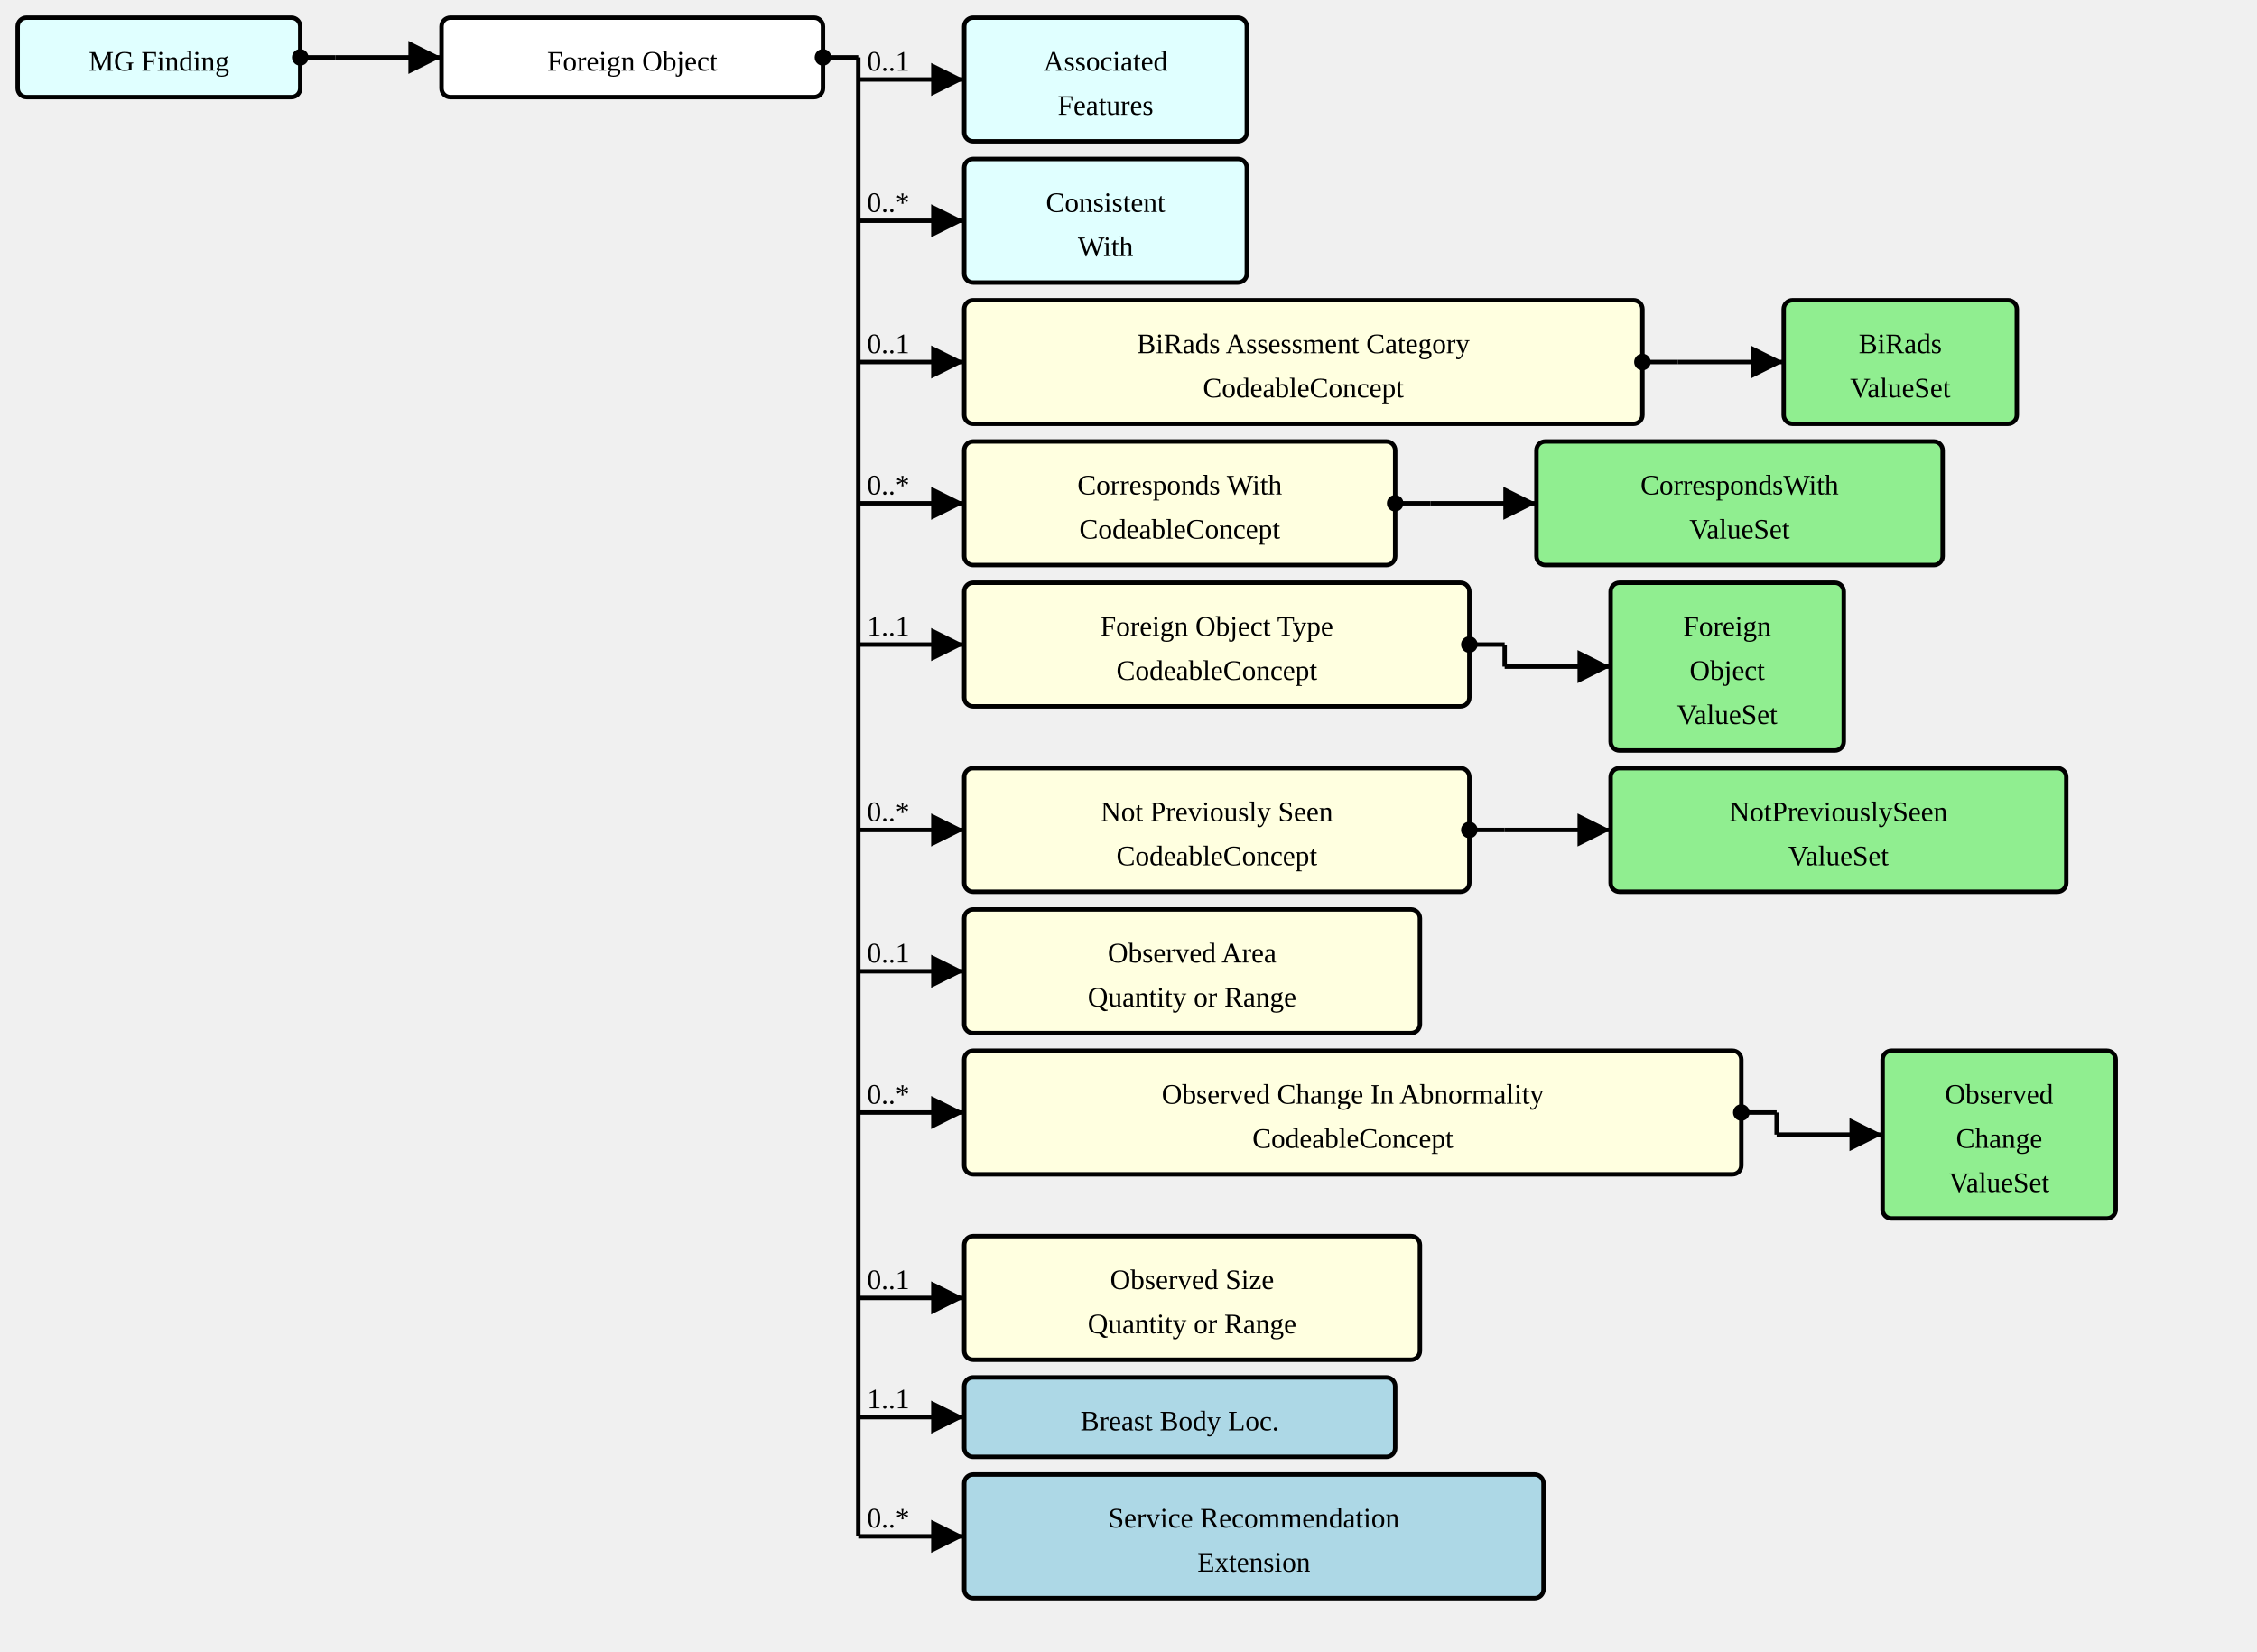
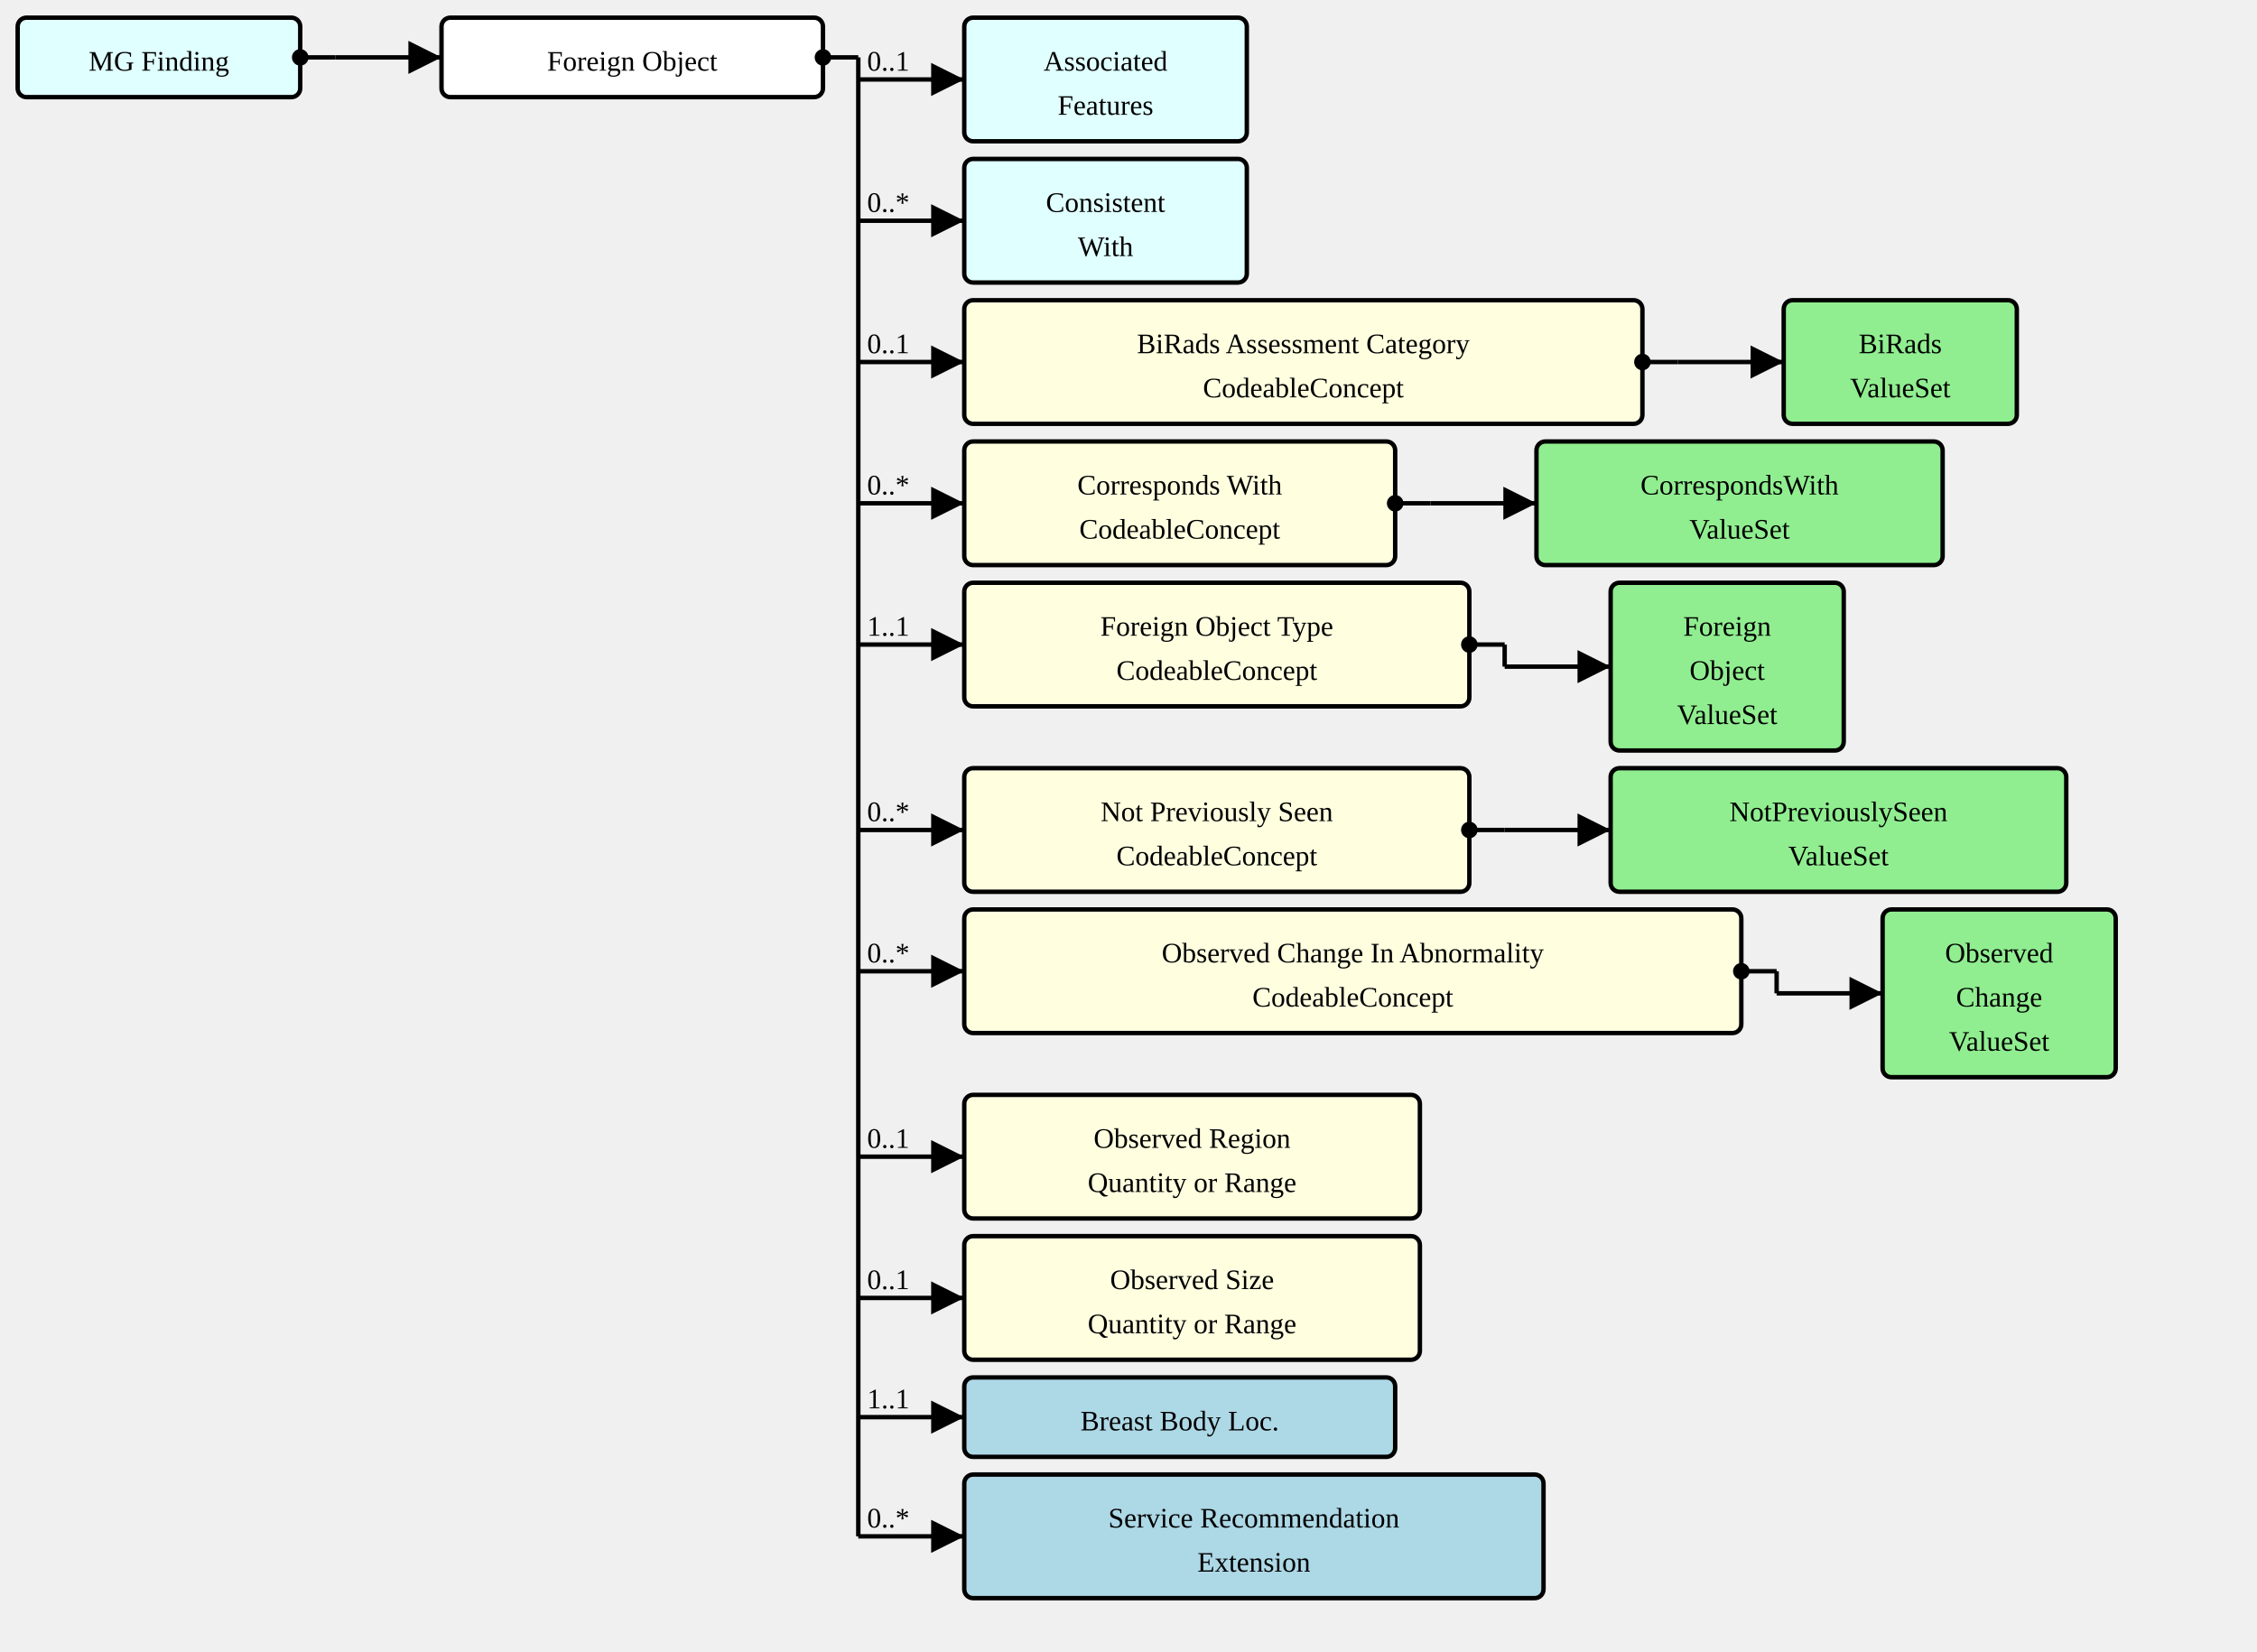
<svg xmlns="http://www.w3.org/2000/svg" version="1.1" width="958.5" height="701.25">
  <defs>
    <marker id="arrowStart" markerWidth="3.75" markerHeight="3.75" markerUnits="px" refX="1.875" refY="1.875">
      <circle fill="Black" stroke-width="0" cx="1.875" cy="1.875" r="1.875" />
    </marker>
    <marker id="arrowEnd" markerWidth="7.5" markerHeight="7.5" markerUnits="px" refX="7.5" refY="3.75">
      <polygon fill="Black" stroke-width="0" points="0 0 7.5 3.75 0 7.5" />
    </marker>
  </defs>
  <g>
    <g transform="translate(7.5 7.5)">
      <rect fill="LightCyan" stroke="Black" stroke-width="1.875" x="0" y="0" width="120" height="33.75" rx="3.75" ry="3.75" />
      <a href="./StructureDefinition-MGFinding.html" target="_top">
        <text x="60" y="22.5" text-anchor="middle">MG Finding</text>
      </a>
    </g>
    <line stroke="Black" stroke-width="1.875" marker-end="url(#arrowEnd)" x1="142.5" y1="24.375" x2="187.5" y2="24.375" />
    <text x="146.25" y="20.625" text-anchor="left" />
    <line stroke="Black" stroke-width="1.875" marker-start="url(#arrowStart)" x1="127.5" y1="24.375" x2="142.5" y2="24.375" />
    <line stroke="Black" stroke-width="1.875" x1="142.5" y1="24.375" x2="142.5" y2="24.375" />
  </g>
  <g>
    <g transform="translate(187.5 7.5)">
      <rect fill="White" stroke="Black" stroke-width="1.875" x="0" y="0" width="162" height="33.75" rx="3.75" ry="3.75" />
      <text x="81" y="22.5" text-anchor="middle">Foreign Object</text>
    </g>
    <line stroke="Black" stroke-width="1.875" marker-end="url(#arrowEnd)" x1="364.5" y1="33.75" x2="409.5" y2="33.75" />
    <text x="368.25" y="30" text-anchor="left">0..1</text>
    <line stroke="Black" stroke-width="1.875" marker-end="url(#arrowEnd)" x1="364.5" y1="93.75" x2="409.5" y2="93.75" />
    <text x="368.25" y="90" text-anchor="left">0..*</text>
    <line stroke="Black" stroke-width="1.875" marker-end="url(#arrowEnd)" x1="364.5" y1="153.75" x2="409.5" y2="153.75" />
    <text x="368.25" y="150" text-anchor="left">0..1</text>
    <line stroke="Black" stroke-width="1.875" marker-end="url(#arrowEnd)" x1="364.5" y1="213.75" x2="409.5" y2="213.75" />
    <text x="368.25" y="210" text-anchor="left">0..*</text>
    <line stroke="Black" stroke-width="1.875" marker-end="url(#arrowEnd)" x1="364.5" y1="273.75" x2="409.5" y2="273.75" />
    <text x="368.25" y="270" text-anchor="left">1..1</text>
    <line stroke="Black" stroke-width="1.875" marker-end="url(#arrowEnd)" x1="364.5" y1="352.5" x2="409.5" y2="352.5" />
    <text x="368.25" y="348.75" text-anchor="left">0..*</text>
    <line stroke="Black" stroke-width="1.875" marker-end="url(#arrowEnd)" x1="364.5" y1="412.5" x2="409.5" y2="412.5" />
-     <text x="368.25" y="408.75" text-anchor="left">0..1</text>
-     <line stroke="Black" stroke-width="1.875" marker-end="url(#arrowEnd)" x1="364.5" y1="472.5" x2="409.5" y2="472.5" />
-     <text x="368.25" y="468.75" text-anchor="left">0..*</text>
+     <text x="368.25" y="408.75" text-anchor="left">0..*</text>
+     <line stroke="Black" stroke-width="1.875" marker-end="url(#arrowEnd)" x1="364.5" y1="491.25" x2="409.5" y2="491.25" />
+     <text x="368.25" y="487.5" text-anchor="left">0..1</text>
    <line stroke="Black" stroke-width="1.875" marker-end="url(#arrowEnd)" x1="364.5" y1="551.25" x2="409.5" y2="551.25" />
    <text x="368.25" y="547.5" text-anchor="left">0..1</text>
    <line stroke="Black" stroke-width="1.875" marker-end="url(#arrowEnd)" x1="364.5" y1="601.875" x2="409.5" y2="601.875" />
    <text x="368.25" y="598.125" text-anchor="left">1..1</text>
    <line stroke="Black" stroke-width="1.875" marker-end="url(#arrowEnd)" x1="364.5" y1="652.5" x2="409.5" y2="652.5" />
    <text x="368.25" y="648.75" text-anchor="left">0..*</text>
    <line stroke="Black" stroke-width="1.875" marker-start="url(#arrowStart)" x1="349.5" y1="24.375" x2="364.5" y2="24.375" />
    <line stroke="Black" stroke-width="1.875" x1="364.5" y1="24.375" x2="364.5" y2="652.5" />
  </g>
  <g>
    <g transform="translate(409.5 7.5)">
      <rect fill="LightCyan" stroke="Black" stroke-width="1.875" x="0" y="0" width="120" height="52.5" rx="3.75" ry="3.75" />
      <a href="./StructureDefinition-AssociatedFeatures.html" target="_top">
        <text x="60" y="22.5" text-anchor="middle">Associated</text>
      </a>
      <a href="./StructureDefinition-AssociatedFeatures.html" target="_top">
        <text x="60" y="41.25" text-anchor="middle">Features</text>
      </a>
    </g>
  </g>
  <g>
    <g transform="translate(409.5 67.5)">
      <rect fill="LightCyan" stroke="Black" stroke-width="1.875" x="0" y="0" width="120" height="52.5" rx="3.75" ry="3.75" />
      <a href="./StructureDefinition-ConsistentWith.html" target="_top">
        <text x="60" y="22.5" text-anchor="middle">Consistent</text>
      </a>
      <a href="./StructureDefinition-ConsistentWith.html" target="_top">
        <text x="60" y="41.25" text-anchor="middle">With</text>
      </a>
    </g>
  </g>
  <g>
    <g transform="translate(409.5 127.5)">
      <a href="StructureDefinition-AbnormalityForeignObject-definitions.html#Observation.component:biRadsAssessmentCategory" target="_top">
        <rect fill="LightYellow" stroke="Black" stroke-width="1.875" x="0" y="0" width="288" height="52.5" rx="3.75" ry="3.75" />
      </a>
      <a href="StructureDefinition-AbnormalityForeignObject-definitions.html#Observation.component:biRadsAssessmentCategory" target="_top">
        <text x="144" y="22.5" text-anchor="middle">BiRads Assessment Category</text>
      </a>
      <a href="StructureDefinition-AbnormalityForeignObject-definitions.html#Observation.component:biRadsAssessmentCategory" target="_top">
        <text x="144" y="41.25" text-anchor="middle">CodeableConcept</text>
      </a>
    </g>
    <line stroke="Black" stroke-width="1.875" marker-end="url(#arrowEnd)" x1="712.5" y1="153.75" x2="757.5" y2="153.75" />
    <line stroke="Black" stroke-width="1.875" marker-start="url(#arrowStart)" x1="697.5" y1="153.75" x2="712.5" y2="153.75" />
    <line stroke="Black" stroke-width="1.875" x1="712.5" y1="153.75" x2="712.5" y2="153.75" />
  </g>
  <g>
    <g transform="translate(757.5 127.5)">
      <rect fill="LightGreen" stroke="Black" stroke-width="1.875" x="0" y="0" width="99" height="52.5" rx="3.75" ry="3.75" />
      <a href="./ValueSet-BiRadsAssessmentCategoriesVS.html" target="_top">
        <text x="49.5" y="22.5" text-anchor="middle">BiRads</text>
      </a>
      <a href="./ValueSet-BiRadsAssessmentCategoriesVS.html" target="_top">
        <text x="49.5" y="41.25" text-anchor="middle">ValueSet</text>
      </a>
    </g>
  </g>
  <g>
    <g transform="translate(409.5 187.5)">
      <a href="StructureDefinition-AbnormalityForeignObject-definitions.html#Observation.component:correspondsWith" target="_top">
        <rect fill="LightYellow" stroke="Black" stroke-width="1.875" x="0" y="0" width="183" height="52.5" rx="3.75" ry="3.75" />
      </a>
      <a href="StructureDefinition-AbnormalityForeignObject-definitions.html#Observation.component:correspondsWith" target="_top">
        <text x="91.5" y="22.5" text-anchor="middle">Corresponds With</text>
      </a>
      <a href="StructureDefinition-AbnormalityForeignObject-definitions.html#Observation.component:correspondsWith" target="_top">
        <text x="91.5" y="41.25" text-anchor="middle">CodeableConcept</text>
      </a>
    </g>
    <line stroke="Black" stroke-width="1.875" marker-end="url(#arrowEnd)" x1="607.5" y1="213.75" x2="652.5" y2="213.75" />
    <line stroke="Black" stroke-width="1.875" marker-start="url(#arrowStart)" x1="592.5" y1="213.75" x2="607.5" y2="213.75" />
    <line stroke="Black" stroke-width="1.875" x1="607.5" y1="213.75" x2="607.5" y2="213.75" />
  </g>
  <g>
    <g transform="translate(652.5 187.5)">
      <rect fill="LightGreen" stroke="Black" stroke-width="1.875" x="0" y="0" width="172.5" height="52.5" rx="3.75" ry="3.75" />
      <a href="./ValueSet-CorrespondsWithVS.html" target="_top">
        <text x="86.25" y="22.5" text-anchor="middle">CorrespondsWith</text>
      </a>
      <a href="./ValueSet-CorrespondsWithVS.html" target="_top">
        <text x="86.25" y="41.25" text-anchor="middle">ValueSet</text>
      </a>
    </g>
  </g>
  <g>
    <g transform="translate(409.5 247.5)">
      <a href="StructureDefinition-AbnormalityForeignObject-definitions.html#Observation.component:abnormalityForeignObjectType" target="_top">
        <rect fill="LightYellow" stroke="Black" stroke-width="1.875" x="0" y="0" width="214.5" height="52.5" rx="3.75" ry="3.75" />
      </a>
      <a href="StructureDefinition-AbnormalityForeignObject-definitions.html#Observation.component:abnormalityForeignObjectType" target="_top">
        <text x="107.25" y="22.5" text-anchor="middle">Foreign Object Type</text>
      </a>
      <a href="StructureDefinition-AbnormalityForeignObject-definitions.html#Observation.component:abnormalityForeignObjectType" target="_top">
        <text x="107.25" y="41.25" text-anchor="middle">CodeableConcept</text>
      </a>
    </g>
    <line stroke="Black" stroke-width="1.875" marker-end="url(#arrowEnd)" x1="639" y1="283.125" x2="684" y2="283.125" />
    <line stroke="Black" stroke-width="1.875" marker-start="url(#arrowStart)" x1="624" y1="273.75" x2="639" y2="273.75" />
    <line stroke="Black" stroke-width="1.875" x1="639" y1="273.75" x2="639" y2="283.125" />
  </g>
  <g>
    <g transform="translate(684 247.5)">
      <rect fill="LightGreen" stroke="Black" stroke-width="1.875" x="0" y="0" width="99" height="71.25" rx="3.75" ry="3.75" />
      <a href="./ValueSet-ForeignObjectVS.html" target="_top">
        <text x="49.5" y="22.5" text-anchor="middle">Foreign</text>
      </a>
      <a href="./ValueSet-ForeignObjectVS.html" target="_top">
        <text x="49.5" y="41.25" text-anchor="middle">Object</text>
      </a>
      <a href="./ValueSet-ForeignObjectVS.html" target="_top">
        <text x="49.5" y="60" text-anchor="middle">ValueSet</text>
      </a>
    </g>
  </g>
  <g>
    <g transform="translate(409.5 326.25)">
      <a href="StructureDefinition-AbnormalityForeignObject-definitions.html#Observation.component:notPreviouslySeen" target="_top">
        <rect fill="LightYellow" stroke="Black" stroke-width="1.875" x="0" y="0" width="214.5" height="52.5" rx="3.75" ry="3.75" />
      </a>
      <a href="StructureDefinition-AbnormalityForeignObject-definitions.html#Observation.component:notPreviouslySeen" target="_top">
        <text x="107.25" y="22.5" text-anchor="middle">Not Previously Seen</text>
      </a>
      <a href="StructureDefinition-AbnormalityForeignObject-definitions.html#Observation.component:notPreviouslySeen" target="_top">
        <text x="107.25" y="41.25" text-anchor="middle">CodeableConcept</text>
      </a>
    </g>
    <line stroke="Black" stroke-width="1.875" marker-end="url(#arrowEnd)" x1="639" y1="352.5" x2="684" y2="352.5" />
    <line stroke="Black" stroke-width="1.875" marker-start="url(#arrowStart)" x1="624" y1="352.5" x2="639" y2="352.5" />
    <line stroke="Black" stroke-width="1.875" x1="639" y1="352.5" x2="639" y2="352.5" />
  </g>
  <g>
    <g transform="translate(684 326.25)">
      <rect fill="LightGreen" stroke="Black" stroke-width="1.875" x="0" y="0" width="193.5" height="52.5" rx="3.75" ry="3.75" />
      <a href="./ValueSet-NotPreviouslySeenVS.html" target="_top">
        <text x="96.75" y="22.5" text-anchor="middle">NotPreviouslySeen</text>
      </a>
      <a href="./ValueSet-NotPreviouslySeenVS.html" target="_top">
        <text x="96.75" y="41.25" text-anchor="middle">ValueSet</text>
      </a>
    </g>
  </g>
  <g>
    <g transform="translate(409.5 386.25)">
-       <a href="StructureDefinition-AbnormalityForeignObject-definitions.html#Observation.component:observedArea" target="_top">
-         <rect fill="LightYellow" stroke="Black" stroke-width="1.875" x="0" y="0" width="193.5" height="52.5" rx="3.75" ry="3.75" />
-       </a>
-       <a href="StructureDefinition-AbnormalityForeignObject-definitions.html#Observation.component:observedArea" target="_top">
-         <text x="96.75" y="22.5" text-anchor="middle">Observed Area</text>
-       </a>
-       <a href="StructureDefinition-AbnormalityForeignObject-definitions.html#Observation.component:observedArea" target="_top">
-         <text x="96.75" y="41.25" text-anchor="middle">Quantity or Range</text>
-       </a>
-     </g>
-   </g>
-   <g>
-     <g transform="translate(409.5 446.25)">
      <a href="StructureDefinition-AbnormalityForeignObject-definitions.html#Observation.component:observedChanges" target="_top">
        <rect fill="LightYellow" stroke="Black" stroke-width="1.875" x="0" y="0" width="330" height="52.5" rx="3.75" ry="3.75" />
      </a>
      <a href="StructureDefinition-AbnormalityForeignObject-definitions.html#Observation.component:observedChanges" target="_top">
        <text x="165" y="22.5" text-anchor="middle">Observed Change In Abnormality</text>
      </a>
      <a href="StructureDefinition-AbnormalityForeignObject-definitions.html#Observation.component:observedChanges" target="_top">
        <text x="165" y="41.25" text-anchor="middle">CodeableConcept</text>
      </a>
    </g>
-     <line stroke="Black" stroke-width="1.875" marker-end="url(#arrowEnd)" x1="754.5" y1="481.875" x2="799.5" y2="481.875" />
-     <line stroke="Black" stroke-width="1.875" marker-start="url(#arrowStart)" x1="739.5" y1="472.5" x2="754.5" y2="472.5" />
-     <line stroke="Black" stroke-width="1.875" x1="754.5" y1="472.5" x2="754.5" y2="481.875" />
-   </g>
-   <g>
-     <g transform="translate(799.5 446.25)">
+     <line stroke="Black" stroke-width="1.875" marker-end="url(#arrowEnd)" x1="754.5" y1="421.875" x2="799.5" y2="421.875" />
+     <line stroke="Black" stroke-width="1.875" marker-start="url(#arrowStart)" x1="739.5" y1="412.5" x2="754.5" y2="412.5" />
+     <line stroke="Black" stroke-width="1.875" x1="754.5" y1="412.5" x2="754.5" y2="421.875" />
+   </g>
+   <g>
+     <g transform="translate(799.5 386.25)">
      <rect fill="LightGreen" stroke="Black" stroke-width="1.875" x="0" y="0" width="99" height="71.25" rx="3.75" ry="3.75" />
      <a href="./ValueSet-ObservedChangesVS.html" target="_top">
        <text x="49.5" y="22.5" text-anchor="middle">Observed</text>
      </a>
      <a href="./ValueSet-ObservedChangesVS.html" target="_top">
        <text x="49.5" y="41.25" text-anchor="middle">Change</text>
      </a>
      <a href="./ValueSet-ObservedChangesVS.html" target="_top">
        <text x="49.5" y="60" text-anchor="middle">ValueSet</text>
+       </a>
+     </g>
+   </g>
+   <g>
+     <g transform="translate(409.5 465)">
+       <a href="StructureDefinition-AbnormalityForeignObject-definitions.html#Observation.component:observedRegion" target="_top">
+         <rect fill="LightYellow" stroke="Black" stroke-width="1.875" x="0" y="0" width="193.5" height="52.5" rx="3.75" ry="3.75" />
+       </a>
+       <a href="StructureDefinition-AbnormalityForeignObject-definitions.html#Observation.component:observedRegion" target="_top">
+         <text x="96.75" y="22.5" text-anchor="middle">Observed Region</text>
+       </a>
+       <a href="StructureDefinition-AbnormalityForeignObject-definitions.html#Observation.component:observedRegion" target="_top">
+         <text x="96.75" y="41.25" text-anchor="middle">Quantity or Range</text>
      </a>
    </g>
  </g>
  <g>
    <g transform="translate(409.5 525)">
      <a href="StructureDefinition-AbnormalityForeignObject-definitions.html#Observation.component:observedSize" target="_top">
        <rect fill="LightYellow" stroke="Black" stroke-width="1.875" x="0" y="0" width="193.5" height="52.5" rx="3.75" ry="3.75" />
      </a>
      <a href="StructureDefinition-AbnormalityForeignObject-definitions.html#Observation.component:observedSize" target="_top">
        <text x="96.75" y="22.5" text-anchor="middle">Observed Size</text>
      </a>
      <a href="StructureDefinition-AbnormalityForeignObject-definitions.html#Observation.component:observedSize" target="_top">
        <text x="96.75" y="41.25" text-anchor="middle">Quantity or Range</text>
      </a>
    </g>
  </g>
  <g>
    <g transform="translate(409.5 585)">
      <rect fill="LightBlue" stroke="Black" stroke-width="1.875" x="0" y="0" width="183" height="33.75" rx="3.75" ry="3.75" />
      <a href="./StructureDefinition-BreastBodyLocationExtension.html" target="_top">
        <text x="91.5" y="22.5" text-anchor="middle">Breast Body Loc.</text>
      </a>
    </g>
  </g>
  <g>
    <g transform="translate(409.5 626.25)">
      <rect fill="LightBlue" stroke="Black" stroke-width="1.875" x="0" y="0" width="246" height="52.5" rx="3.75" ry="3.75" />
      <a href="./StructureDefinition-ServiceRecommendationExtension.html" target="_top">
        <text x="123" y="22.5" text-anchor="middle">Service Recommendation</text>
      </a>
      <a href="./StructureDefinition-ServiceRecommendationExtension.html" target="_top">
        <text x="123" y="41.25" text-anchor="middle">Extension</text>
      </a>
    </g>
  </g>
</svg>
